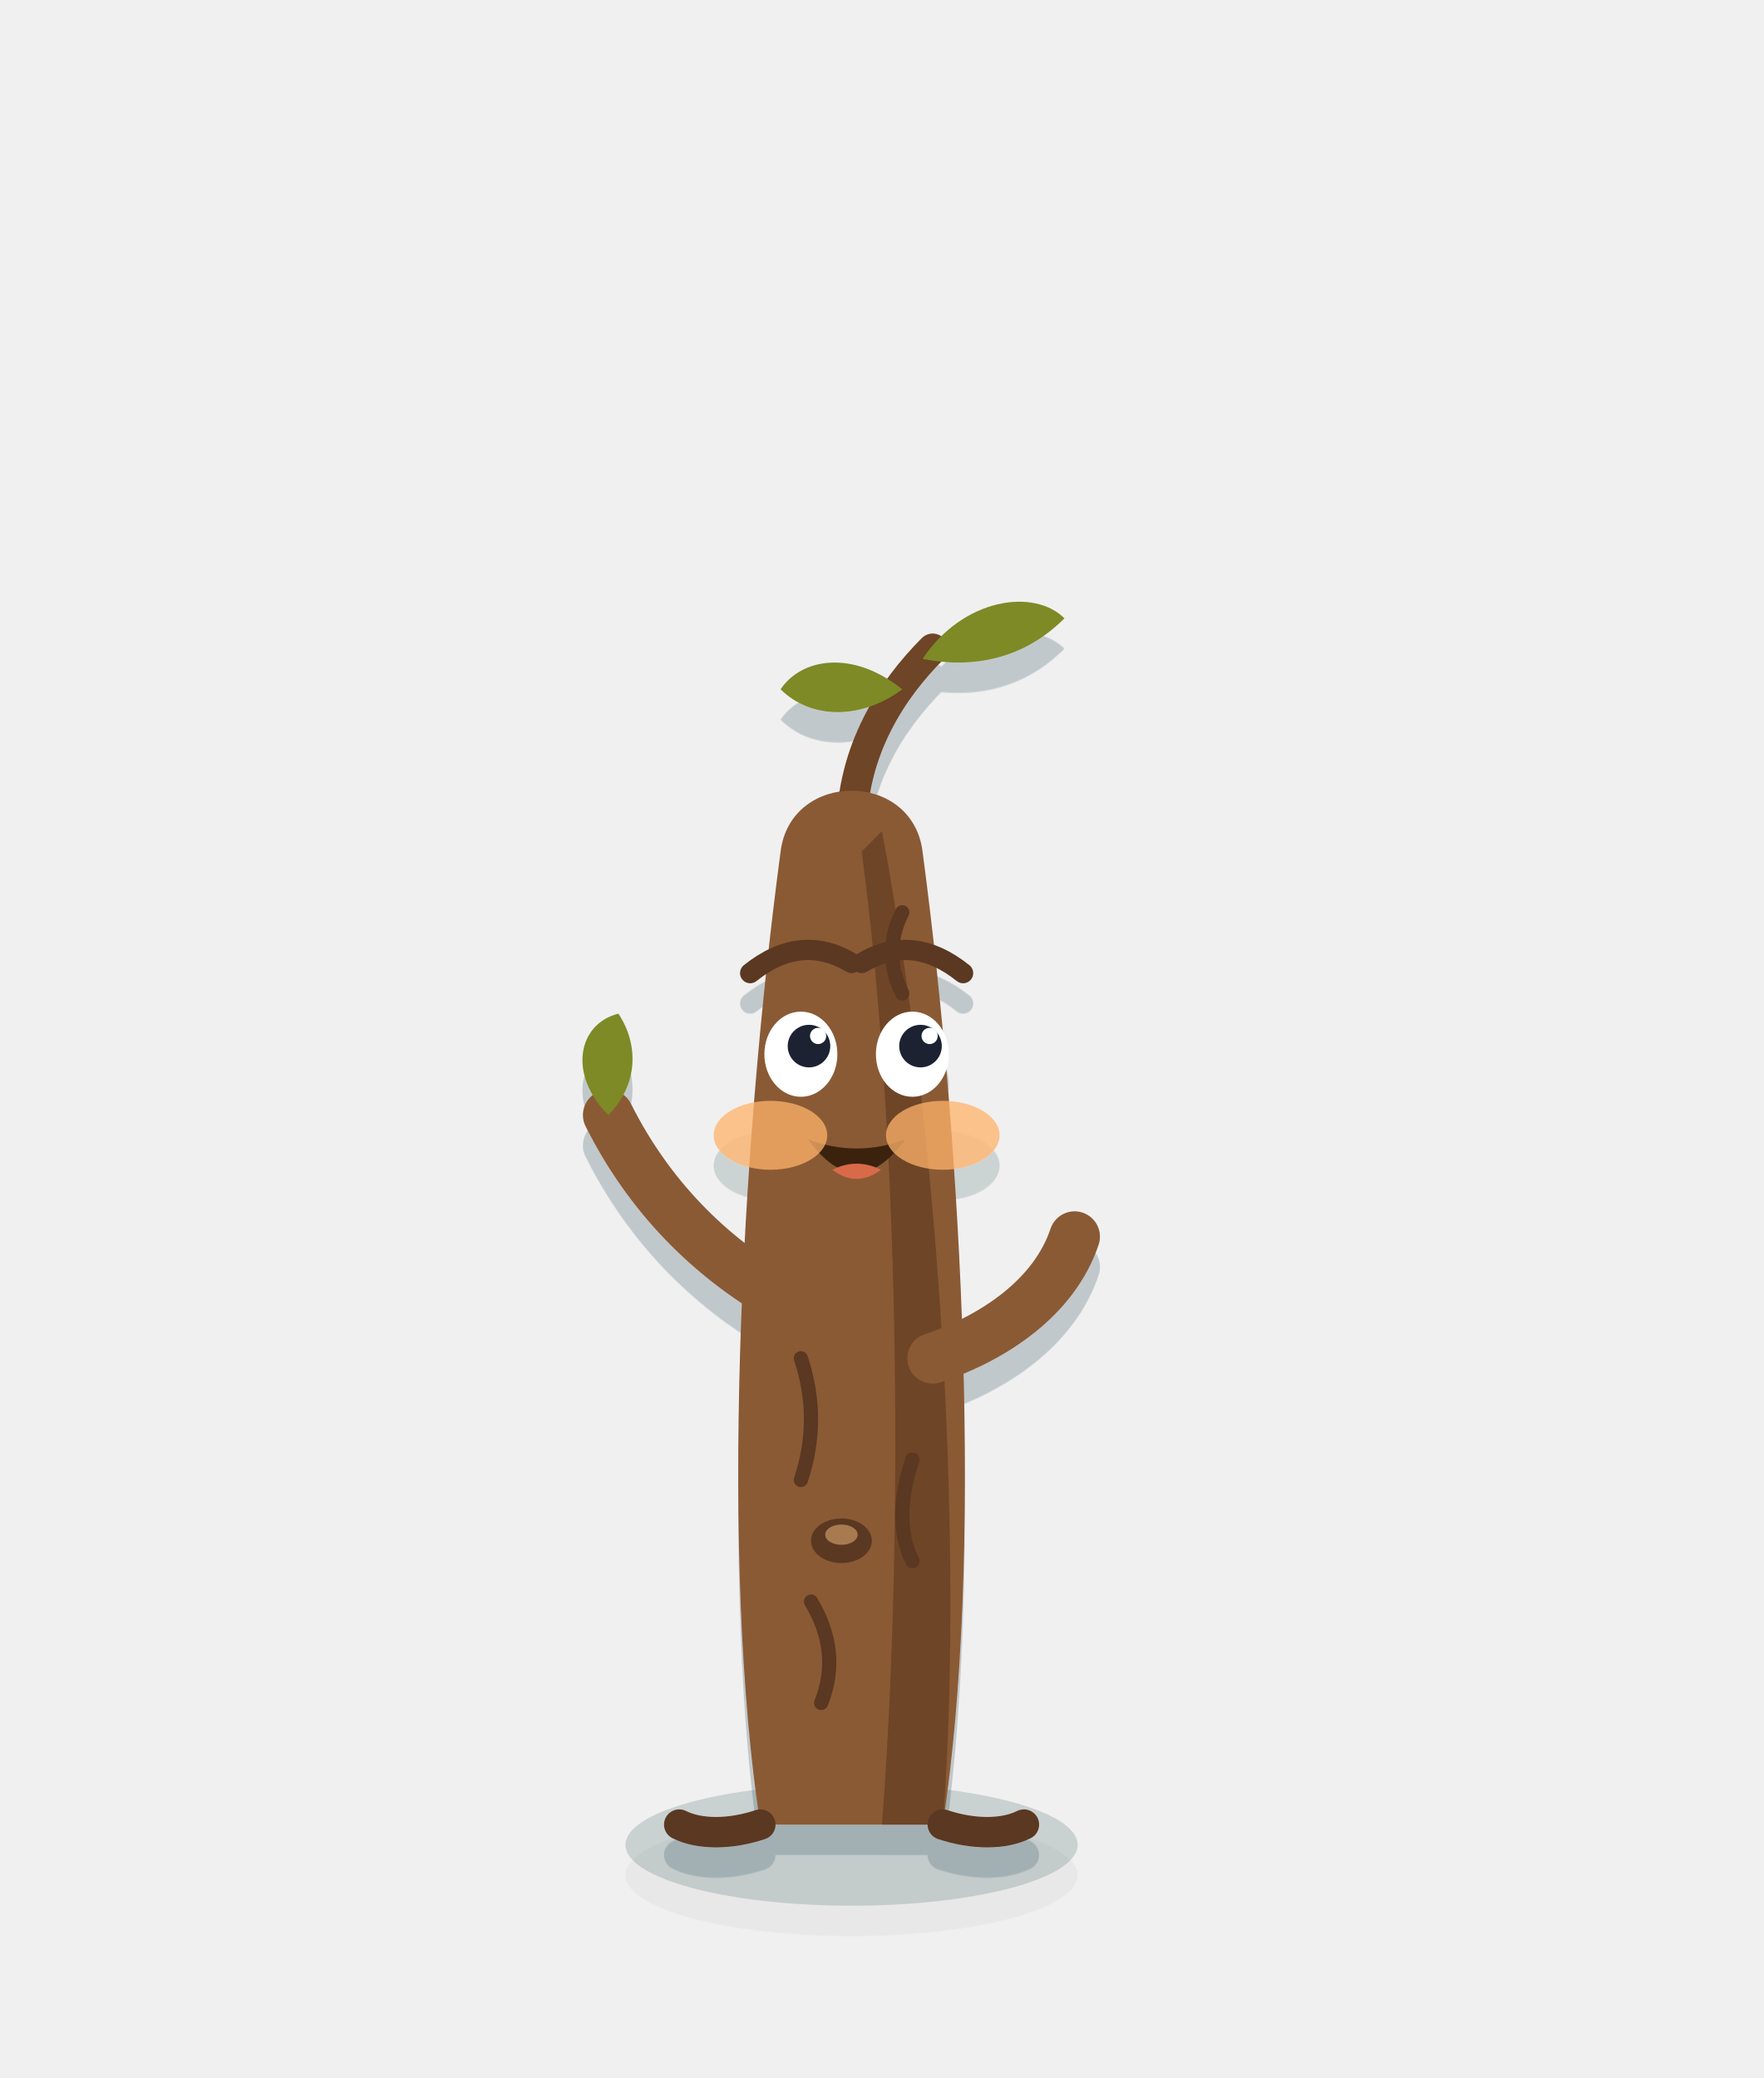
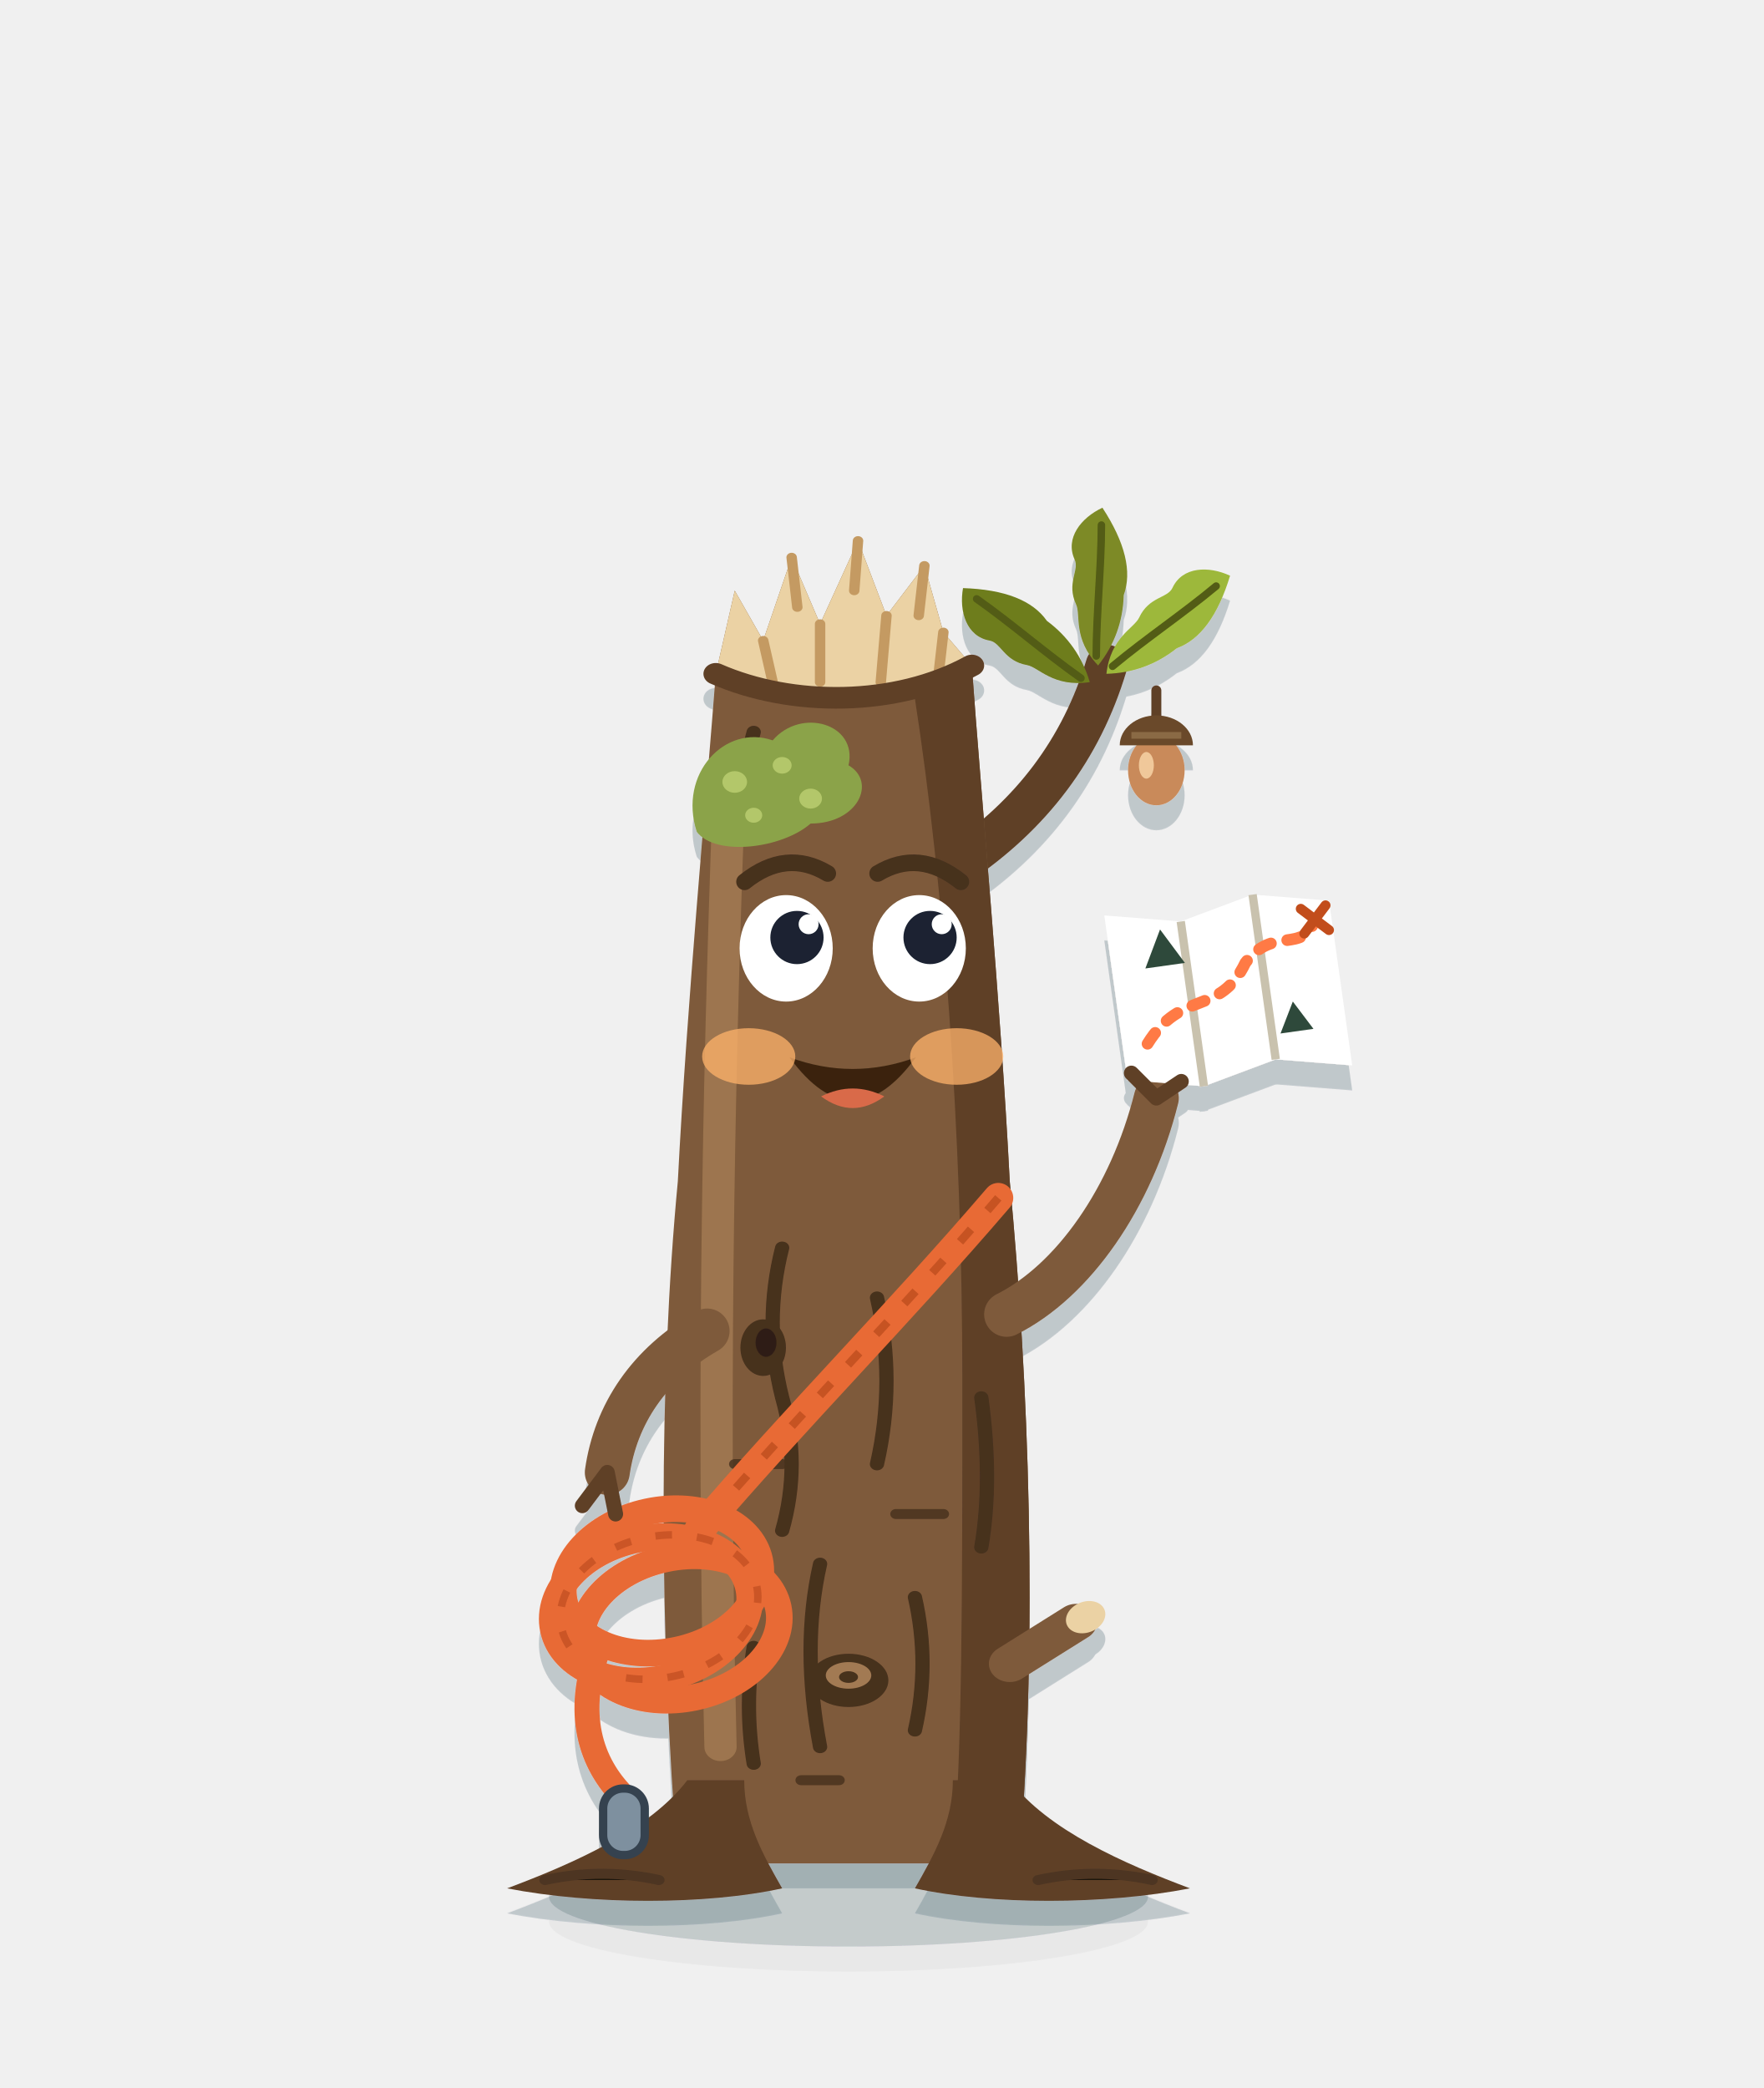
- <svg xmlns="http://www.w3.org/2000/svg" viewBox="-62 -74 174 205" role="img" aria-labelledby="km-title">
+ <svg xmlns="http://www.w3.org/2000/svg" viewBox="-62 -64 212 251" role="img" aria-labelledby="km-title">
  <style>
  .km-night-only, .km-evening-only, .km-dinner-only { display: none; }
  svg[data-km-evening="1"]:not([data-km-night="1"]) .km-dinner-only { display: inline; }
  svg[data-km-evening="1"]:not([data-km-night="1"]) .km-mound { display: none; }
  svg[data-km-evening="1"] .km-evening-only { display: inline; }
  svg[data-km-night="1"] .km-night-only { display: inline; }
  svg[data-km-night="1"] .km-day-only { display: none; }
  .km-screen { mix-blend-mode: screen; }
  .km-grain { mix-blend-mode: multiply; }
  .km-bob { animation: km-bob 3.6s ease-in-out infinite alternate; }
  .km-drift { animation: km-drift 40s ease-in-out infinite alternate; }
  .km-turn { animation: km-turn 90s linear infinite; }
  .km-twinkle { animation: km-twinkle 2.8s ease-in-out infinite; transform-box: fill-box; transform-origin: center; }
  .km-fall { animation: km-fall 1.4s linear infinite; }
  .km-light { animation: km-light 7s linear infinite; }
  .km-steam { animation: km-steam 3s ease-in-out infinite; }
  .km-flag { animation: km-flag 2.4s ease-in-out infinite alternate; transform-box: fill-box; transform-origin: left center; }
  .km-wag { animation: km-wag 0.6s ease-in-out infinite alternate; transform-box: fill-box; transform-origin: left bottom; }
  .km-gallop { animation: km-gallop 0.45s ease-in-out infinite alternate; }
  .km-sway { animation: km-sway 6s ease-in-out infinite alternate; transform-box: fill-box; transform-origin: bottom; }
  .km-buzz { animation: km-buzz 1.6s ease-in-out infinite alternate; }
  .km-fish { animation: km-fish 7s ease-in-out infinite; }
  .km-ff { animation: km-ff 10s ease-in-out infinite; }
  .km-blink { animation: km-blink 2.6s ease-in-out infinite; }
  .km-zz { animation: km-zz 3.2s ease-in-out infinite; }
  .km-breathe { animation: km-breathe 3.4s ease-in-out infinite; transform-box: fill-box; transform-origin: center bottom; }
  .km-ear-l, .km-ear-r { transform-box: fill-box; transform-origin: bottom center; animation: km-ear 4s ease-in-out infinite; }
  .km-ear-r { animation-delay: -0.4s; }
  .km-treat, .km-card-wave { animation: km-lift 2.6s ease-in-out infinite alternate; }
  .km-face-thinking, .km-face-oh, .km-talk { display: none; }
  [data-km-mood="thinking"] .km-face-happy, [data-km-mood="oh"] .km-face-happy { display: none; }
  [data-km-mood="thinking"] .km-face-thinking, [data-km-mood="oh"] .km-face-oh, [data-km-talk="1"] .km-talk { display: inline; }
  .km-dots circle { animation: km-dots 1.2s ease-in-out infinite; }
  .km-dots circle:nth-child(2) { animation-delay: -0.8s; }
  .km-dots circle:nth-child(3) { animation-delay: -0.4s; }
  .km-ashore .dt-splash { display: none; }
  svg[data-km-night="1"] [data-km-awake="1"] .km-day-only { display: inline; }
  svg[data-km-night="1"] [data-km-awake="1"] .km-night-only { display: none; }
  [data-km-part="telescope"] { cursor: pointer; }
  .km-pose { transform-box: fill-box; transform-origin: 50% 100%; transition: transform 0.35s ease; }
  [data-km-mood="oh"] .km-pose { transform: translateY(-8px) scale(1.04, 0.97); }
  [data-km-mood="thinking"] .km-pose { transform: rotate(-5deg); }
  [data-km-talk="1"]:not([data-km-mood="oh"]) .km-pose { animation: km-chat 0.9s ease-in-out infinite alternate; }
  @keyframes km-chat { from { transform: translateY(0) rotate(0deg); } to { transform: translateY(-3px) rotate(1.5deg); } }
  svg:not([data-km-night="1"]) :is(.km-twinkle, .km-ff, .km-blink, .km-zz, .km-breathe) { animation: none; }
  @keyframes km-dots { 0%, 100% { opacity: 0.3; } 50% { opacity: 1; } }
  @keyframes km-bob { from { transform: translateY(0); } to { transform: translateY(-4px); } }
  @keyframes km-gallop { from { transform: translateY(0) rotate(0deg); } to { transform: translateY(-5px) rotate(-2deg); } }
  @keyframes km-drift { from { transform: translateX(0); } to { transform: translateX(36px); } }
  @keyframes km-turn { to { transform: rotate(360deg); } }
  @keyframes km-twinkle { 0%, 100% { opacity: 1; transform: scale(1); } 50% { opacity: 0.55; transform: scale(0.8); } }
  @keyframes km-fall { to { stroke-dashoffset: -40; } }
  @keyframes km-light { to { stroke-dashoffset: -280; } }
  @keyframes km-steam { 0% { opacity: 0; transform: translateY(6px); } 40% { opacity: 0.9; } 100% { opacity: 0; transform: translateY(-10px); } }
  @keyframes km-flag { from { transform: skewY(0deg); } to { transform: skewY(6deg); } }
  @keyframes km-wag { from { transform: rotate(-10deg); } to { transform: rotate(14deg); } }
  @keyframes km-sway { from { transform: rotate(-1.5deg); } to { transform: rotate(1.5deg); } }
  @keyframes km-buzz { from { transform: translate(0, 0); } to { transform: translate(3px, -2px); } }
  @keyframes km-fish { 0%, 70%, 100% { transform: translateY(30px); opacity: 0; } 78% { opacity: 1; } 85% { transform: translateY(-8px); opacity: 1; } 92% { transform: translateY(20px); opacity: 0; } }
  @keyframes km-ff { 0%, 100% { transform: translate(0, 0); } 25% { transform: translate(14px, -10px); } 50% { transform: translate(26px, 4px); } 75% { transform: translate(8px, 14px); } }
  @keyframes km-blink { 0%, 100% { opacity: 1; } 45% { opacity: 0.25; } 60% { opacity: 1; } }
  @keyframes km-zz { 0% { opacity: 0; transform: translate(0, 6px); } 30% { opacity: 1; } 100% { opacity: 0; transform: translate(6px, -14px); } }
  @keyframes km-breathe { 0%, 100% { transform: scale(1, 1); } 50% { transform: scale(1.02, 1.05); } }
  @keyframes km-ear { 0%, 80%, 100% { transform: rotate(0deg); } 88% { transform: rotate(-6deg); } 94% { transform: rotate(3deg); } }
  @keyframes km-lift { from { transform: translateY(0); } to { transform: translateY(-3px); } }
  @media (prefers-reduced-motion: reduce) { svg * { animation: none !important; } }
</style>
  <defs>
    <filter id="layer" x="-10%" y="-10%" width="120%" height="130%">
      <feDropShadow dx="0" dy="5" stdDeviation="0" flood-color="#1A2433" flood-opacity="0.18" />
    </filter>
    <filter id="layer-sm" x="-10%" y="-10%" width="120%" height="130%">
      <feDropShadow dx="0" dy="3" stdDeviation="0" flood-color="#1A2433" flood-opacity="0.2" />
    </filter>
    <filter id="grain" x="0" y="0" width="100%" height="100%">
      <feTurbulence type="fractalNoise" baseFrequency="0.85" numOctaves="2" seed="7" result="n" />
      <feColorMatrix in="n" type="matrix" values="0 0 0 0 0.1  0 0 0 0 0.14  0 0 0 0 0.2  0 0 0 0.55 -0.12" />
    </filter>
    <filter id="km-light" x="0" y="0" width="100%" height="100%" color-interpolation-filters="sRGB">
      <feColorMatrix id="km-light-m" type="matrix" values="1 0 0 0 0  0 1 0 0 0  0 0 1 0 0  0 0 0 1 0" />
    </filter>
    <linearGradient id="km-sky-g" gradientUnits="userSpaceOnUse" x1="0" y1="0" x2="0" y2="900">
      <stop id="km-sky-0" offset="0" stop-color="#7FB8D8" />
      <stop id="km-sky-1" offset="0.6" stop-color="#B4D8E6" />
      <stop id="km-sky-2" offset="1" stop-color="#EAF3EC" />
    </linearGradient>
    <radialGradient id="km-glow-g">
      <stop offset="0" stop-color="#FFB46E" stop-opacity="0.9" />
      <stop offset="0.4" stop-color="#FFC98F" stop-opacity="0.4" />
      <stop offset="1" stop-color="#FFC98F" stop-opacity="0" />
    </radialGradient>
    <linearGradient id="km-fade-orchard-1" gradientUnits="userSpaceOnUse" x1="560" y1="0" x2="690" y2="0">
      <stop offset="0" stop-color="#525C12" stop-opacity="1" />
      <stop offset="1" stop-color="#525C12" stop-opacity="0" />
    </linearGradient>
    <linearGradient id="km-fade-orchard-2" gradientUnits="userSpaceOnUse" x1="560" y1="0" x2="690" y2="0">
      <stop offset="0" stop-color="#7D8A26" stop-opacity="1" />
      <stop offset="1" stop-color="#7D8A26" stop-opacity="0" />
    </linearGradient>
    <linearGradient id="km-fade-field-1" gradientUnits="userSpaceOnUse" x1="930" y1="0" x2="1060" y2="0">
      <stop offset="0" stop-color="#78963A" stop-opacity="0" />
      <stop offset="1" stop-color="#78963A" stop-opacity="1" />
    </linearGradient>
    <linearGradient id="km-fade-field-2" gradientUnits="userSpaceOnUse" x1="930" y1="0" x2="1060" y2="0">
      <stop offset="0" stop-color="#9CB54A" stop-opacity="0" />
      <stop offset="1" stop-color="#9CB54A" stop-opacity="1" />
    </linearGradient>
    <linearGradient id="km-ground-1" gradientUnits="userSpaceOnUse" x1="420" y1="0" x2="1220" y2="0">
      <stop offset="0" stop-color="#525C12" />
      <stop offset="0.34" stop-color="#525C12" />
      <stop offset="0.5" stop-color="#6A7E2A" />
      <stop offset="0.66" stop-color="#78963A" />
      <stop offset="1" stop-color="#78963A" />
    </linearGradient>
    <linearGradient id="km-ground-2" gradientUnits="userSpaceOnUse" x1="420" y1="0" x2="1220" y2="0">
      <stop offset="0" stop-color="#7D8A26" />
      <stop offset="0.34" stop-color="#7D8A26" />
      <stop offset="0.5" stop-color="#93A83E" />
      <stop offset="0.66" stop-color="#9CB54A" />
      <stop offset="1" stop-color="#9CB54A" />
    </linearGradient>
    <radialGradient id="km-pool-g">
      <stop offset="0" stop-color="#FFC37A" stop-opacity="0.55" />
      <stop offset="1" stop-color="#FFC37A" stop-opacity="0" />
    </radialGradient>
    <pattern id="km-gingham" width="8" height="8" patternUnits="userSpaceOnUse">
      <rect width="8" height="8" fill="#FFFFFF" />
      <rect width="4" height="8" fill="#FFE1C2" />
      <rect width="8" height="4" fill="#FFB36B" opacity="0.4" />
    </pattern>
    <clipPath id="km-moon-clip">
      <use href="#km-moon-lit" />
    </clipPath>
    <symbol id="star" viewBox="-10 -10 20 20">
      <path d="M0 -10 C1.2 -2.5 2.5 -1.2 10 0 C2.5 1.2 1.2 2.5 0 10 C-1.2 2.5 -2.5 1.2 -10 0 C-2.5 -1.2 -1.2 -2.5 0 -10 Z" fill="#FFFFFF" />
    </symbol>
  </defs>
  <g filter="url(#layer-sm)">
-     <ellipse cx="22" cy="108" rx="22.3" ry="6" fill="#1A2433" opacity="0.16" />
-     <path d="M22 8 C22 0 26 -6 30 -10" stroke="#6E4426" stroke-width="3" stroke-linecap="round" fill="none" />
-     <path d="M29 -9 c4 -6 11 -7 14 -4 c-4 4 -9 5 -14 4 Z M27 -6 c-5 -4 -10 -3 -12 0 c3 3 8 3 12 0 Z" fill="#7D8A26" />
-     <path d="M13 106 C9 80 11 40 15 10 C16 2 28 2 29 10 C33 40 35 80 31 106 Z" fill="#8A5A34" />
-     <path d="M25 8 C31 40 33 80 31 106 L25 106 C27 80 27 40 23 10 Z" fill="#6E4426" />
-     <path d="M17 60 q2 6 0 12 M28 70 q-2 6 0 10 M18 84 q3 5 1 10 M27 16 q-2 4 0 8" stroke="#5A3820" stroke-width="1.4" stroke-linecap="round" fill="none" />
-     <ellipse cx="21" cy="78" rx="3" ry="2.2" fill="#5A3820" />
-     <ellipse cx="21" cy="77.4" rx="1.6" ry="1" fill="#A87A50" />
-     <ellipse cx="17" cy="30" rx="3.6" ry="4.2" fill="#FFFFFF" />
-     <circle cx="17.8" cy="29.2" r="2.1" fill="#1A2433" />
-     <circle cx="18.7" cy="28.2" r="0.8" fill="#FFFFFF" />
-     <ellipse cx="28" cy="30" rx="3.6" ry="4.2" fill="#FFFFFF" />
-     <circle cx="28.8" cy="29.2" r="2.1" fill="#1A2433" />
-     <circle cx="29.7" cy="28.2" r="0.8" fill="#FFFFFF" />
-     <path d="M12 22 q5 -4 10 -1 M23 21 q5 -3 10 1" stroke="#5A3820" stroke-width="2" stroke-linecap="round" stroke-linejoin="round" fill="none" />
-     <path d="M17.7 38.4 Q22.5 45 27.3 38.4 Q22.5 40.2 17.7 38.4 Z" fill="#3A2410" />
-     <path d="M20.1 41.4 q2.4 1.8 4.8 0 q-2.4 -1.2 -4.8 0 Z" fill="#D96A4A" />
-     <ellipse cx="14" cy="38" rx="5.6" ry="3.4" fill="#FFB36B" opacity="0.75" />
-     <ellipse cx="31" cy="38" rx="5.6" ry="3.4" fill="#FFB36B" opacity="0.75" />
-     <path d="M15 54 C8 50 2 44 -2 36" stroke="#8A5A34" stroke-width="5" stroke-linecap="round" fill="none" class="km-treat" />
-     <path d="M-2 36 c-4 -4 -3 -9 1 -10 c2 3 2 7 -1 10 Z" fill="#7D8A26" />
-     <path d="M30 60 C36 58 42 54 44 48" stroke="#8A5A34" stroke-width="5" stroke-linecap="round" fill="none" />
-     <path d="M13 106 c-3 1 -6 1 -8 0 M31 106 c3 1 6 1 8 0" stroke="#5A3820" stroke-width="3" stroke-linecap="round" />
+     <ellipse cx="40" cy="164" rx="36" ry="6" fill="#1A2433" opacity="0.16" />
+     <path d="M53 40 C62 34 68 26 71 16" stroke="#5E4028" stroke-width="5" stroke-linecap="round" fill="none" />
+     <g class="km-sway">
+       <g transform="translate(70 16) rotate(-70)">
+         <path d="M0 0 C2 -4 5 -4 6 -5 C8 -7 10 -6 11 -7 C13 -9 16 -8 18 -6 C15 -2 12 0 9 0 C6 1 3 1 0 0 Z" fill="#7D8A26" />
+         <path d="M1 -0.6 C6 -2.4 11 -3.6 16 -5.4" stroke="#525C12" stroke-width="0.9" fill="none" stroke-linecap="round" />
+       </g>
+       <g transform="translate(71 17) rotate(-20)">
+         <path d="M0 0 C2 -4 5 -4 6 -5 C8 -7 10 -6 11 -7 C13 -9 16 -8 18 -6 C15 -2 12 0 9 0 C6 1 3 1 0 0 Z" fill="#9DB83A" />
+         <path d="M1 -0.6 C6 -2.4 11 -3.6 16 -5.4" stroke="#525C12" stroke-width="0.9" fill="none" stroke-linecap="round" />
+       </g>
+       <g transform="translate(69 18) rotate(-125)">
+         <path d="M0 0 C2 -4 5 -4 6 -5 C8 -7 10 -6 11 -7 C13 -9 16 -8 18 -6 C15 -2 12 0 9 0 C6 1 3 1 0 0 Z" fill="#6E7D1C" />
+         <path d="M1 -0.6 C6 -2.4 11 -3.6 16 -5.4" stroke="#525C12" stroke-width="0.9" fill="none" stroke-linecap="round" />
+       </g>
+       <path d="M77 22 v-3" stroke="#5E4028" stroke-width="1.2" stroke-linecap="round" />
+       <ellipse cx="77" cy="28.6" rx="3.4" ry="4.2" fill="#C98A5A" />
+       <ellipse cx="75.8" cy="28" rx="0.9" ry="1.6" fill="#F0C89A" />
+       <path d="M72.6 25.6 a4.4 3.6 0 0 1 8.8 0 Z" fill="#6B4A2A" />
+       <path d="M74 24.4 h6" stroke="#8A6A44" stroke-width="0.8" />
+     </g>
+     <g transform="translate(40 0) scale(1.14 1) translate(-40 0)">
+       <path d="M22 160 C20 132 20 102 22 78 C23 56 25 32 26 17 L28 7 L31 13 L34 3 L37 11 L41 1 L44 10 L48 4 L50 12 L53 16 C54 32 56 56 57 78 C59 102 60 132 58 160 Z" fill="#7E5A3A" />
+       <path d="M26 17 L28 7 L31 13 L34 3 L37 11 L41 1 L44 10 L48 4 L50 12 L53 16 C45 20 34 20 26 17 Z" fill="#EBD2A4" />
+       <path d="M31 13 l1 5 M34 3 l0.6 6 M37 11 l0 7 M41 1 l-0.4 6 M44 10 l-0.6 8 M48 4 l-0.6 6 M50 12 l-0.6 6" stroke="#C49A62" stroke-width="1.1" stroke-linecap="round" />
+       <path d="M26 17 C34 21 45 21 53 16" stroke="#5E4028" stroke-width="2.6" stroke-linecap="round" fill="none" />
+       <path d="M47 20 C50 42 52 72 52 102 C52 128 52 146 51 160 L58 160 C60 132 59 102 57 78 C56 56 54 32 53 16 Z" fill="#5E4028" />
+       <path d="M27.5 28 C26.5 58 25.5 100 26.5 146" stroke="#A27A52" stroke-width="3.4" stroke-linecap="round" fill="none" opacity="0.85" />
+       <path d="M33 86 q-2 9 0 18 q2 8 0 16 M43 92 q2 10 0 20 M37 124 q-2 10 0 22 M47 128 q1.6 8 0 16 M30 134 q-1 7 0 14 M54 104 q1.2 10 0 18 M30 24 q-1 4 0 8" stroke="#46301E" stroke-width="1.5" stroke-linecap="round" fill="none" />
+       <path d="M28 112 h5 M45 118 h5 M35 150 h4" stroke="#46301E" stroke-width="1.2" stroke-linecap="round" opacity="0.8" />
+       <ellipse cx="40" cy="138" rx="4.2" ry="3.2" fill="#46301E" />
+       <ellipse cx="40" cy="137.4" rx="2.4" ry="1.6" fill="#A27A52" />
+       <ellipse cx="40" cy="137.6" rx="1" ry="0.7" fill="#46301E" />
+       <ellipse cx="31" cy="98" rx="2.4" ry="3.4" fill="#46301E" />
+       <ellipse cx="31.3" cy="97.4" rx="1.1" ry="1.7" fill="#2E1E12" />
+       <path d="M24 36 C22 29 27 23 32 25 C35 21 41 23 40 28 C43 30 41 35 36 35 C33 38 26 39 24 36 Z" fill="#8BA348" />
+       <g fill="#B3C76A">
+         <circle cx="28" cy="30" r="1.3" />
+         <circle cx="33" cy="28" r="1" />
+         <circle cx="36" cy="32" r="1.2" />
+         <circle cx="30" cy="34" r="0.9" />
+       </g>
+       <path d="M57 136 l7 -5" stroke="#7E5A3A" stroke-width="4.4" stroke-linecap="round" />
+       <ellipse cx="65" cy="130.4" rx="2.2" ry="1.8" fill="#EBD2A4" transform="rotate(-35 65 130.4)" />
+       <path d="M23 150 C19 156 11 160 4 163 C13 165 25 165 33 163 C31 159 29 155 29 150 Z" fill="#5E4028" />
+       <path d="M57 150 C61 156 69 160 76 163 C67 165 55 165 47 163 C49 159 51 155 51 150 Z" fill="#5E4028" />
+       <path d="M8 162 c4 -1 8 -1 12 0 M60 162 c4 -1 8 -1 12 0" stroke="#46301E" stroke-width="1.2" stroke-linecap="round" opacity="0.7" />
+     </g>
+     <ellipse cx="32.5" cy="50" rx="5.6" ry="6.4" fill="#FFFFFF" />
+     <circle cx="33.8" cy="48.7" r="3.2" fill="#1A2433" />
+     <circle cx="35.2" cy="47.1" r="1.2" fill="#FFFFFF" />
+     <ellipse cx="48.5" cy="50" rx="5.6" ry="6.4" fill="#FFFFFF" />
+     <circle cx="49.8" cy="48.7" r="3.2" fill="#1A2433" />
+     <circle cx="51.2" cy="47.1" r="1.2" fill="#FFFFFF" />
+     <path d="M27.5 42 q5 -4 10 -1 M43.5 41 q5 -3 10 1" stroke="#46301E" stroke-width="2" stroke-linecap="round" stroke-linejoin="round" fill="none" />
+     <path d="M32.9 63.1 Q40.5 73.5 48.1 63.1 Q40.5 65.9 32.9 63.1 Z" fill="#3A2410" />
+     <path d="M36.7 67.8 q3.8 2.8 7.6 0 q-3.8 -1.9 -7.6 0 Z" fill="#D96A4A" />
+     <ellipse cx="28" cy="63" rx="5.6" ry="3.4" fill="#FFB36B" opacity="0.75" />
+     <ellipse cx="53" cy="63" rx="5.6" ry="3.4" fill="#FFB36B" opacity="0.75" />
+     <path d="M58 80 C46 94 34 106 22 120" stroke="#E86A35" stroke-width="3.6" stroke-linecap="round" fill="none" />
+     <path d="M58 80 C46 94 34 106 22 120" stroke="#B8481C" stroke-width="1" stroke-dasharray="2 3" fill="none" opacity="0.7" />
+     <g transform="rotate(-12 18 128)">
+       <ellipse cx="18" cy="126" rx="12" ry="8.5" stroke="#E86A35" stroke-width="3.2" fill="none" />
+       <ellipse cx="16" cy="129" rx="12" ry="8.5" stroke="#E86A35" stroke-width="3.2" fill="none" />
+       <ellipse cx="19" cy="132" rx="12" ry="8.5" stroke="#E86A35" stroke-width="3.2" fill="none" />
+       <ellipse cx="17" cy="129" rx="12" ry="8.5" stroke="#B8481C" stroke-width="0.9" stroke-dasharray="2 3" fill="none" opacity="0.6" />
+     </g>
+     <path d="M10 134 C7 142 9 148 13 152" stroke="#E86A35" stroke-width="3" stroke-linecap="round" fill="none" />
+     <rect x="10.5" y="151" width="5" height="8" rx="2.4" fill="#7E909F" stroke="#34424F" stroke-width="1" />
+     <path d="M23 96 C16 100 12 106 11 113" stroke="#7E5A3A" stroke-width="5.4" stroke-linecap="round" fill="none" />
+     <path d="M11 113 l-3 4 M11 113 l1 5" stroke="#5E4028" stroke-width="1.8" stroke-linecap="round" />
+     <g class="km-card-wave">
+       <path d="M59 94 C67 90 74 80 77 68" stroke="#7E5A3A" stroke-width="5.4" stroke-linecap="round" fill="none" />
+       <g transform="rotate(-8 86 54)">
+         <path d="M72 44 l9 2 l9 -2 l9 2 v20 l-9 -2 l-9 2 l-9 -2 Z" fill="#FFFFFF" />
+         <path d="M81 46 v20 M90 44 v20" stroke="#C9C2AE" stroke-width="1" />
+         <path d="M75 60 C80 54 84 58 88 52 C92 48 95 52 97 48" stroke="#FF7A45" stroke-width="1.4" stroke-dasharray="1.6 2" fill="none" stroke-linecap="round" />
+         <path d="M76 51 l2.4 -4.4 l2.4 4.4 Z M91 61 l2 -3.6 l2 3.6 Z" fill="#2F4A3A" />
+         <path d="M95.5 46.5 l3 3 M98.5 46.5 l-3 3" stroke="#C24E1C" stroke-width="1.2" stroke-linecap="round" />
+       </g>
+       <path d="M77 68 l-3 -3 M77 68 l3 -2" stroke="#5E4028" stroke-width="1.8" stroke-linecap="round" />
+     </g>
  </g>
</svg>
